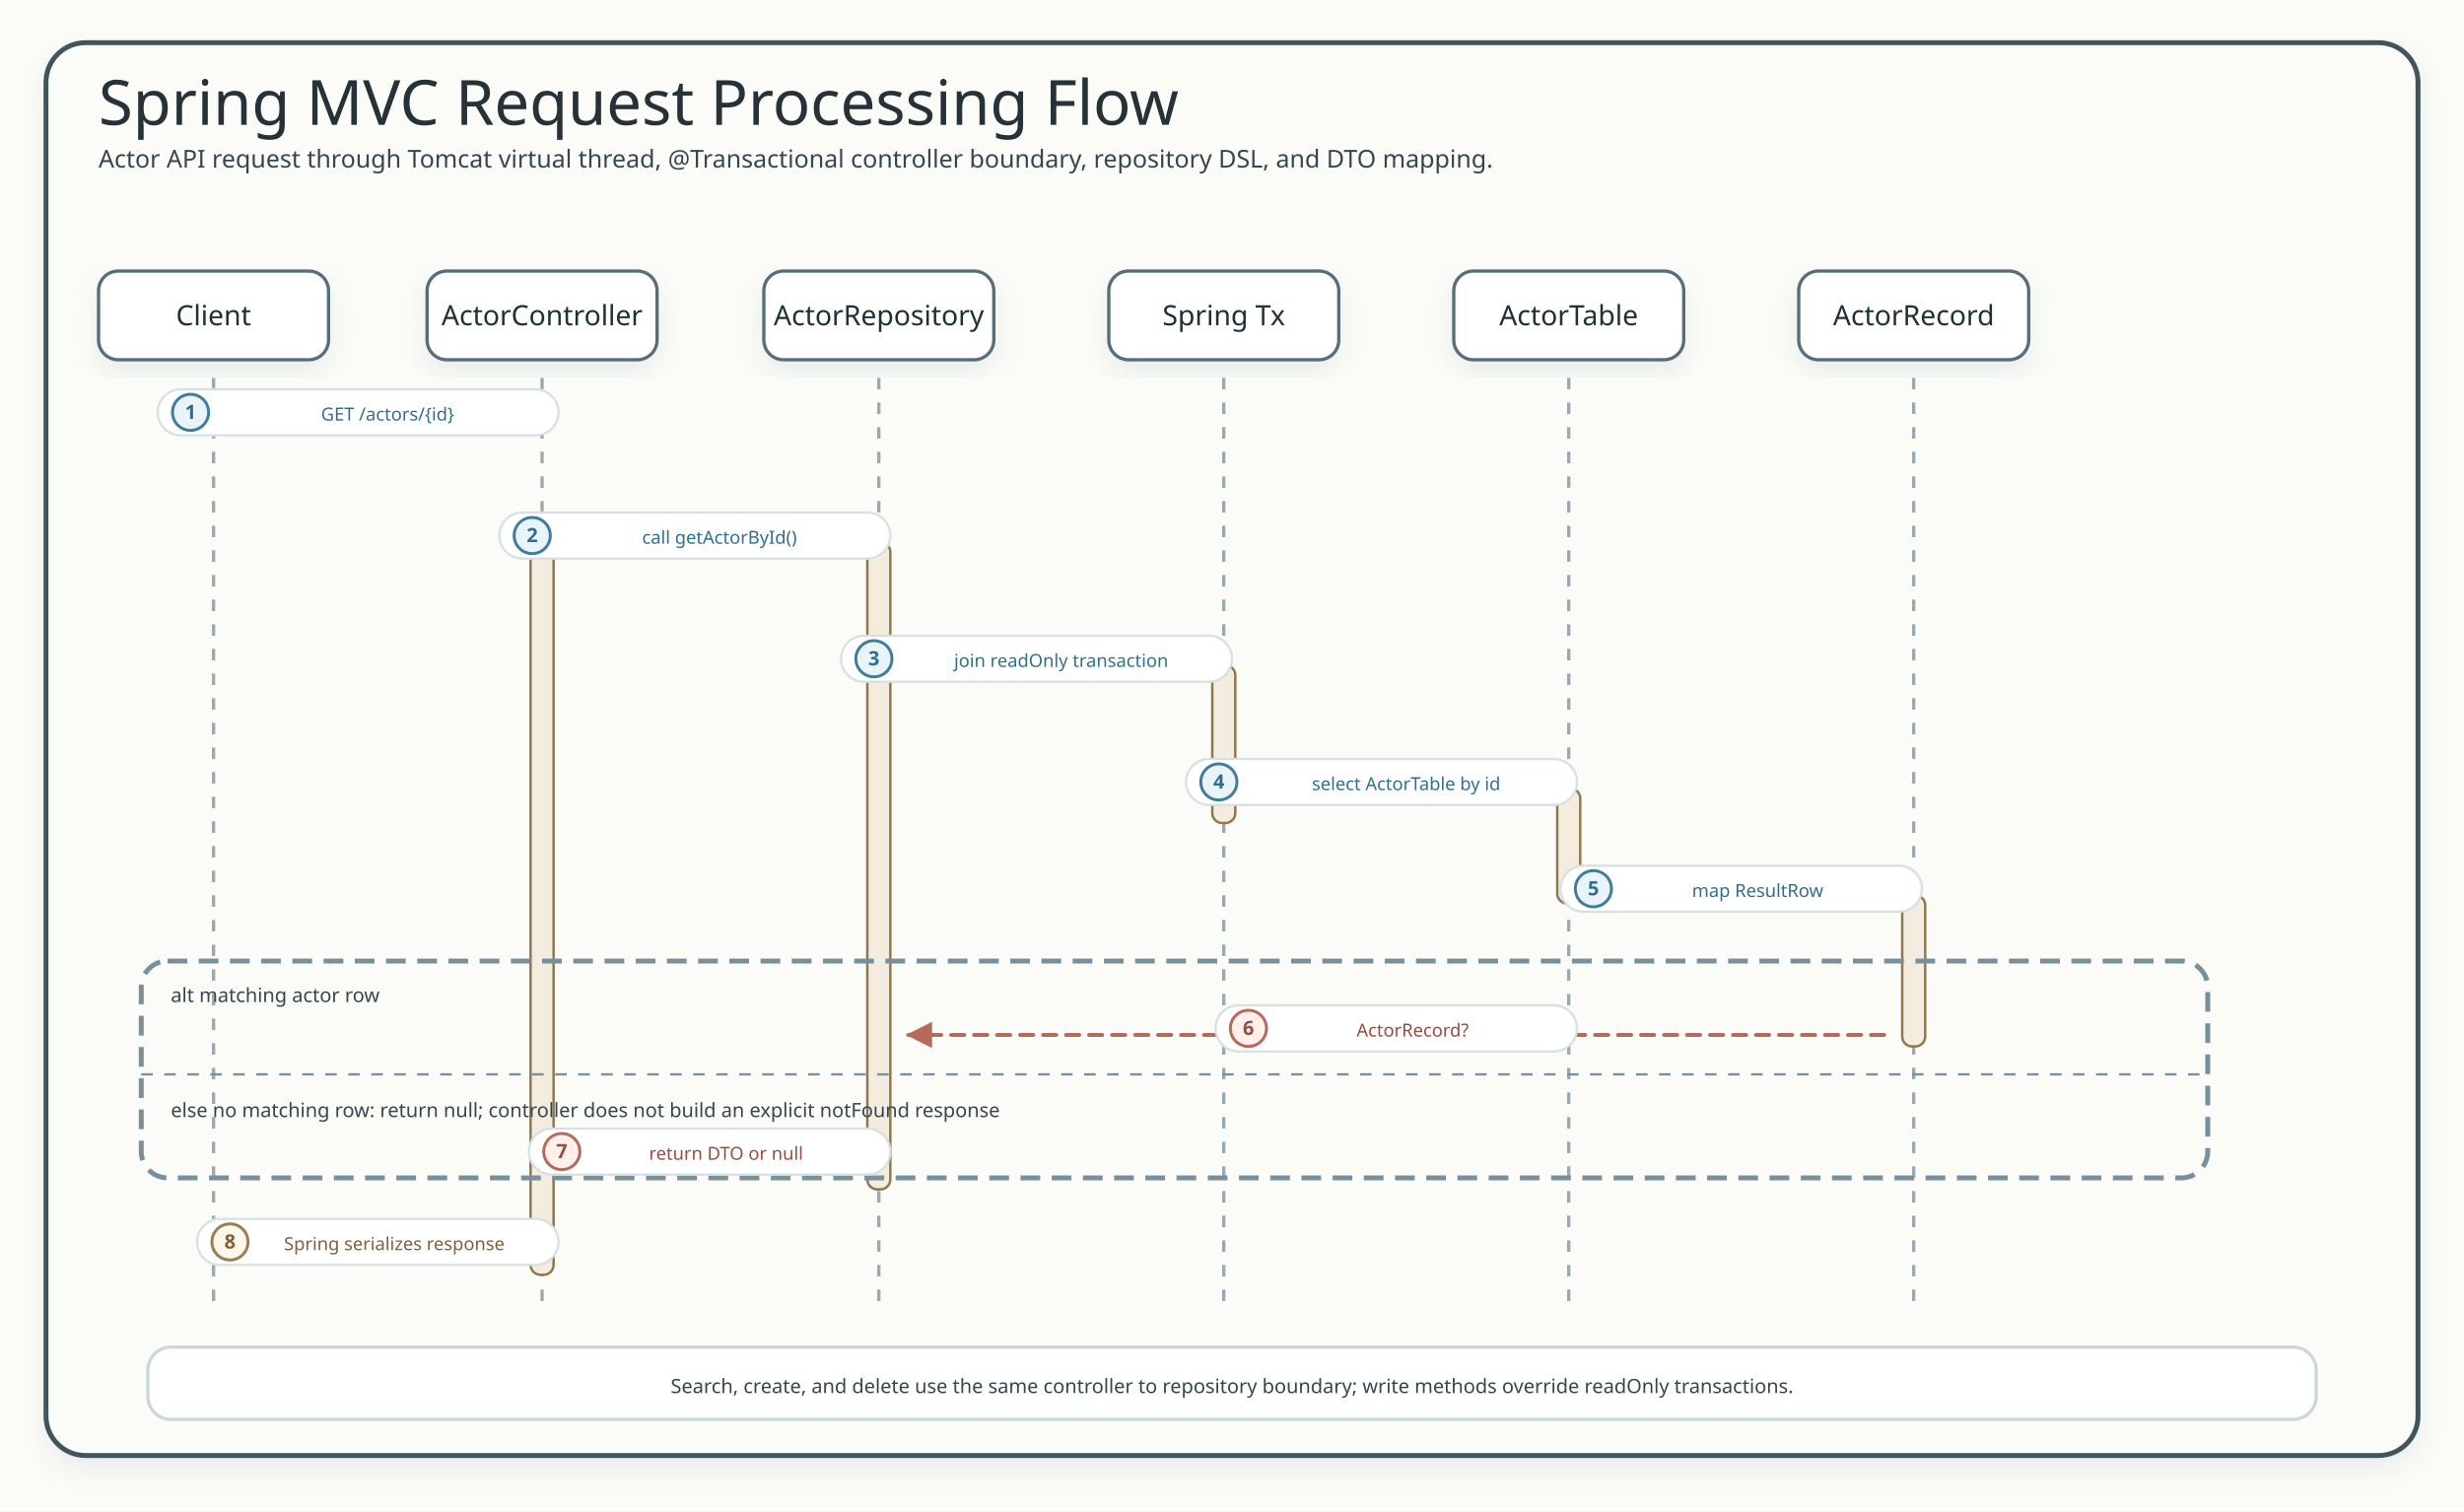
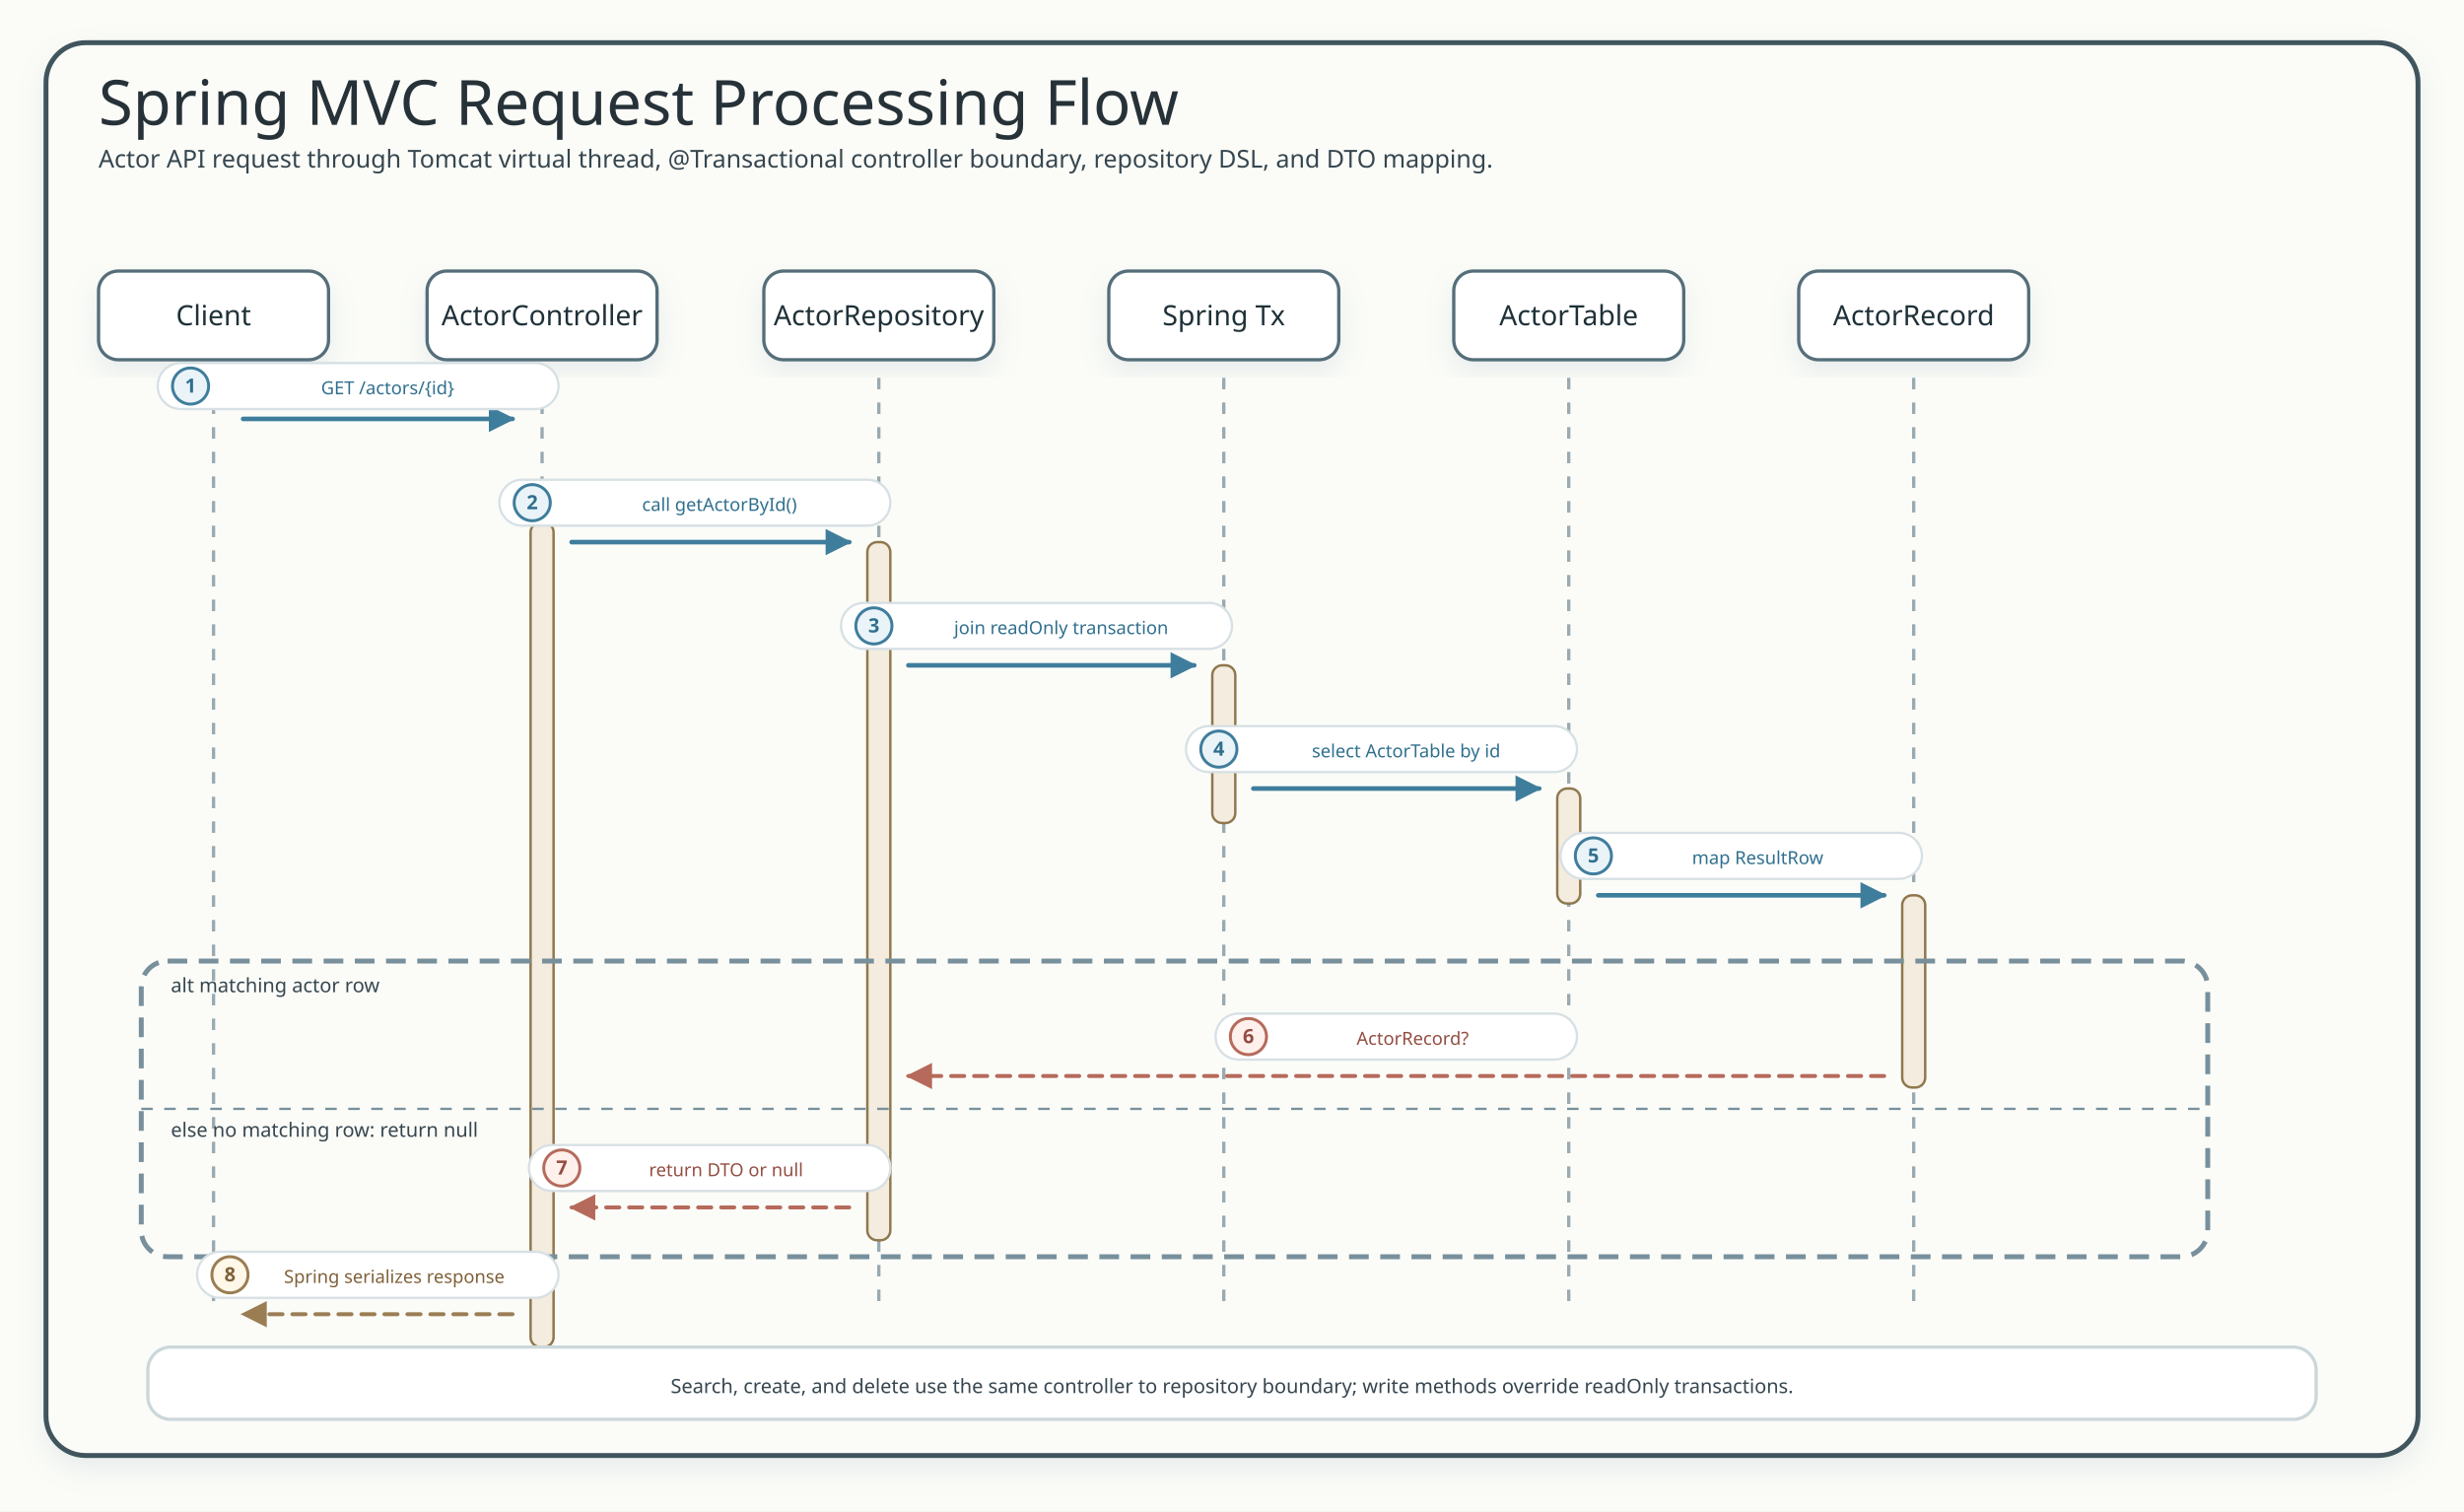
<svg xmlns="http://www.w3.org/2000/svg" width="1500" height="920" viewBox="0 0 1500 920">
  <defs>
    <filter id="shadow" x="-20%" y="-20%" width="140%" height="140%">
      <feDropShadow dx="0" dy="7" stdDeviation="8" flood-color="#8298a3" flood-opacity=".16" />
    </filter>
    <marker id="arrow" markerUnits="userSpaceOnUse" markerWidth="16" markerHeight="16" viewBox="0 0 10 10" refX="9" refY="5" orient="auto">
      <path d="M 0 0 L 10 5 L 0 10 Z" fill="#3f7d9c" stroke="#3f7d9c" stroke-width="0" stroke-dasharray="none" style="stroke-dasharray:none!important" />
    </marker>
    <marker id="arrowSoft" markerUnits="userSpaceOnUse" markerWidth="16" markerHeight="16" viewBox="0 0 10 10" refX="9" refY="5" orient="auto">
      <path d="M 0 0 L 10 5 L 0 10 Z" fill="#9b7d54" stroke="#9b7d54" stroke-width="0" stroke-dasharray="none" style="stroke-dasharray:none!important" />
    </marker>
    <marker id="arrowBranch" markerUnits="userSpaceOnUse" markerWidth="16" markerHeight="16" viewBox="0 0 10 10" refX="9" refY="5" orient="auto">
      <path d="M 0 0 L 10 5 L 0 10 Z" fill="#b66a5b" stroke="#b66a5b" stroke-width="0" stroke-dasharray="none" style="stroke-dasharray:none!important" />
    </marker>
    <style>
    svg{font-family:"Architects Daughter","Comic Mono",ui-sans-serif,system-ui,sans-serif}.canvas{fill:#fbfcf8}.frame{fill:#fbfcf8;stroke:#41545d;stroke-width:3;filter:url(#shadow)}.title{font-family:"Architects Daughter";font-size:38px;fill:#263238}.subtitle,.msg,.footer,.altText,.badgeText{font-family:"Comic Mono";fill:#36464f}.subtitle{font-size:15px}.header,.head{fill:#ffffff;stroke:#546e7a;stroke-width:2;filter:url(#shadow)}.participant,.headText{font-family:"Architects Daughter";font-size:17px;fill:#1f3138}.life{fill:none;stroke:#9aaab1;stroke-width:2;stroke-dasharray:7 8}.activation{fill:#f3ecdf;stroke:#8f784e;stroke-width:1.5}.msg{font-size:11px}.call{fill:none;stroke:#3f7d9c;stroke-width:2.8;stroke-linecap:round;stroke-linejoin:round;marker-end:url(#arrow)}.return{fill:none;stroke:#9b7d54;stroke-width:2.4;stroke-dasharray:8 6;stroke-linecap:round;stroke-linejoin:round;marker-end:url(#arrowSoft)}.branchReturn{stroke:#b66a5b;marker-end:url(#arrowBranch)}.label,.labelBox{fill:#ffffff;stroke:#d7e0e4;stroke-width:1.4}.badge{fill:#eaf4f8;stroke:#3f7d9c;stroke-width:1.8}.badge.returnBadge{fill:#fff7e8;stroke:#9b7d54}.badge.branchBadge{fill:#fff0ec;stroke:#b66a5b}.badgeText{font-size:12px;font-weight:700}.callText,.badgeText.callText{fill:#2f6f8e}.returnText,.badgeText.returnText{fill:#7f6038}.branchText,.badgeText.branchText{fill:#934d42}.alt{fill:none;stroke:#78909c;stroke-width:3;stroke-dasharray:12 7}.altDivider{stroke:#78909c;stroke-width:1.4;stroke-dasharray:7 7}.altText{font-size:12px}.note{fill:#ffffff;stroke:#ccd7da;stroke-width:2}
  </style>
  </defs>
  <rect class="canvas" width="1500" height="920" />
  <rect class="frame" x="28" y="26" width="1444" height="860" rx="24" />
  <text class="title" x="60" y="76">Spring MVC Request Processing Flow</text>
  <text class="subtitle" x="60" y="102">Actor API request through Tomcat virtual thread, @Transactional controller boundary, repository DSL, and DTO mapping.</text>
  <rect class="header head" x="60" y="165" width="140" height="54" rx="12" />
  <text class="participant headText" x="130" y="198" text-anchor="middle">Client</text>
  <path class="life" d="M130 230 V800" />
  <rect class="header head" x="260" y="165" width="140" height="54" rx="12" />
  <text class="participant headText" x="330" y="198" text-anchor="middle">ActorController</text>
  <path class="life" d="M330 230 V800" />
  <rect class="header head" x="465" y="165" width="140" height="54" rx="12" />
  <text class="participant headText" x="535" y="198" text-anchor="middle">ActorRepository</text>
  <path class="life" d="M535 230 V800" />
  <rect class="header head" x="675" y="165" width="140" height="54" rx="12" />
  <text class="participant headText" x="745" y="198" text-anchor="middle">Spring Tx</text>
  <path class="life" d="M745 230 V800" />
  <rect class="header head" x="885" y="165" width="140" height="54" rx="12" />
  <text class="participant headText" x="955" y="198" text-anchor="middle">ActorTable</text>
  <path class="life" d="M955 230 V800" />
  <rect class="header head" x="1095" y="165" width="140" height="54" rx="12" />
  <text class="participant headText" x="1165" y="198" text-anchor="middle">ActorRecord</text>
  <path class="life" d="M1165 230 V800" />
-   <rect x="323" y="318" width="14" height="458" rx="6" class="activation" />
-   <rect x="528" y="330" width="14" height="394" rx="6" class="activation" />
+   <rect x="323" y="318" width="14" height="502" rx="6" class="activation" />
+   <rect x="528" y="330" width="14" height="425" rx="6" class="activation" />
  <rect x="738" y="405" width="14" height="96" rx="6" class="activation" />
  <rect x="948" y="480" width="14" height="70" rx="6" class="activation" />
-   <rect x="1158" y="545" width="14" height="92" rx="6" class="activation" />
-   <rect class="alt" x="86" y="585" width="1258" height="132" rx="16" />
-   <text class="altText" x="104" y="610">alt matching actor row</text>
-   <path class="altDivider" d="M86 654 H1344" />
-   <text class="altText" x="104" y="680">else no matching row: return null; controller does not build an explicit notFound response</text>
+   <rect x="1158" y="545" width="14" height="117" rx="6" class="activation" />
+   <rect class="alt" x="86" y="585" width="1258" height="180" rx="16" />
+   <text class="altText" x="104" y="604">alt matching actor row</text>
+   <path class="altDivider" d="M86 675 H1344" />
+   <text class="altText" x="104" y="692">else no matching row: return null</text>
  <path class="call" d="M148 255 H312" />
-   <rect class="label labelBox" x="96" y="237" width="244" height="28" rx="14" />
-   <circle cx="116" cy="251" r="11" class="badge" />
-   <text x="116" y="255" text-anchor="middle" class="badgeText callText">1</text>
-   <text class="msg callText" x="236" y="256" text-anchor="middle">GET /actors/{id}</text>
+   <rect class="label labelBox" x="96" y="221" width="244" height="28" rx="14" />
+   <circle cx="116" cy="235" r="11" class="badge" />
+   <text x="116" y="239" text-anchor="middle" class="badgeText callText">1</text>
+   <text class="msg callText" x="236" y="240" text-anchor="middle">GET /actors/{id}</text>
  <path class="call" d="M348 330 H517" />
-   <rect class="label labelBox" x="304" y="312" width="238" height="28" rx="14" />
-   <circle cx="324" cy="326" r="11" class="badge" />
-   <text x="324" y="330" text-anchor="middle" class="badgeText callText">2</text>
-   <text class="msg callText" x="438" y="331" text-anchor="middle">call getActorById()</text>
+   <rect class="label labelBox" x="304" y="292" width="238" height="28" rx="14" />
+   <circle cx="324" cy="306" r="11" class="badge" />
+   <text x="324" y="310" text-anchor="middle" class="badgeText callText">2</text>
+   <text class="msg callText" x="438" y="311" text-anchor="middle">call getActorById()</text>
  <path class="call" d="M553 405 H727" />
-   <rect class="label labelBox" x="512" y="387" width="238" height="28" rx="14" />
-   <circle cx="532" cy="401" r="11" class="badge" />
-   <text x="532" y="405" text-anchor="middle" class="badgeText callText">3</text>
-   <text class="msg callText" x="646" y="406" text-anchor="middle">join readOnly transaction</text>
+   <rect class="label labelBox" x="512" y="367" width="238" height="28" rx="14" />
+   <circle cx="532" cy="381" r="11" class="badge" />
+   <text x="532" y="385" text-anchor="middle" class="badgeText callText">3</text>
+   <text class="msg callText" x="646" y="386" text-anchor="middle">join readOnly transaction</text>
  <path class="call" d="M763 480 H937" />
-   <rect class="label labelBox" x="722" y="462" width="238" height="28" rx="14" />
-   <circle cx="742" cy="476" r="11" class="badge" />
-   <text x="742" y="480" text-anchor="middle" class="badgeText callText">4</text>
-   <text class="msg callText" x="856" y="481" text-anchor="middle">select ActorTable by id</text>
+   <rect class="label labelBox" x="722" y="442" width="238" height="28" rx="14" />
+   <circle cx="742" cy="456" r="11" class="badge" />
+   <text x="742" y="460" text-anchor="middle" class="badgeText callText">4</text>
+   <text class="msg callText" x="856" y="461" text-anchor="middle">select ActorTable by id</text>
  <path class="call" d="M973 545 H1147" />
-   <rect class="label labelBox" x="950" y="527" width="220" height="28" rx="14" />
-   <circle cx="970" cy="541" r="11" class="badge" />
-   <text x="970" y="545" text-anchor="middle" class="badgeText callText">5</text>
-   <text class="msg callText" x="1070" y="546" text-anchor="middle">map ResultRow</text>
-   <path class="return branchReturn" stroke="#b66a5b" marker-end="url(#arrowBranch)" d="M1147 630 H553" />
-   <rect class="label labelBox" x="740" y="612" width="220" height="28" rx="14" />
-   <circle cx="760" cy="626" r="11" class="badge branchBadge" />
-   <text x="760" y="630" text-anchor="middle" class="badgeText branchText">6</text>
-   <text class="msg branchText" x="860" y="631" text-anchor="middle">ActorRecord?</text>
-   <path class="return branchReturn" stroke="#b66a5b" marker-end="url(#arrowBranch)" d="M517 705 H348" />
-   <rect class="label labelBox" x="322" y="687" width="220" height="28" rx="14" />
-   <circle cx="342" cy="701" r="11" class="badge branchBadge" />
-   <text x="342" y="705" text-anchor="middle" class="badgeText branchText">7</text>
-   <text class="msg branchText" x="442" y="706" text-anchor="middle">return DTO or null</text>
-   <path class="return" d="M312 760 H148" />
-   <rect class="label labelBox" x="120" y="742" width="220" height="28" rx="14" />
-   <circle cx="140" cy="756" r="11" class="badge returnBadge" />
-   <text x="140" y="760" text-anchor="middle" class="badgeText returnText">8</text>
-   <text class="msg returnText" x="240" y="761" text-anchor="middle">Spring serializes response</text>
+   <rect class="label labelBox" x="950" y="507" width="220" height="28" rx="14" />
+   <circle cx="970" cy="521" r="11" class="badge" />
+   <text x="970" y="525" text-anchor="middle" class="badgeText callText">5</text>
+   <text class="msg callText" x="1070" y="526" text-anchor="middle">map ResultRow</text>
+   <path class="return branchReturn" stroke="#b66a5b" marker-end="url(#arrowBranch)" d="M1147 655 H553" />
+   <rect class="label labelBox" x="740" y="617" width="220" height="28" rx="14" />
+   <circle cx="760" cy="631" r="11" class="badge branchBadge" />
+   <text x="760" y="635" text-anchor="middle" class="badgeText branchText">6</text>
+   <text class="msg branchText" x="860" y="636" text-anchor="middle">ActorRecord?</text>
+   <path class="return branchReturn" stroke="#b66a5b" marker-end="url(#arrowBranch)" d="M517 735 H348" />
+   <rect class="label labelBox" x="322" y="697" width="220" height="28" rx="14" />
+   <circle cx="342" cy="711" r="11" class="badge branchBadge" />
+   <text x="342" y="715" text-anchor="middle" class="badgeText branchText">7</text>
+   <text class="msg branchText" x="442" y="716" text-anchor="middle">return DTO or null</text>
+   <path class="return" d="M312 800 H148" />
+   <rect class="label labelBox" x="120" y="762" width="220" height="28" rx="14" />
+   <circle cx="140" cy="776" r="11" class="badge returnBadge" />
+   <text x="140" y="780" text-anchor="middle" class="badgeText returnText">8</text>
+   <text class="msg returnText" x="240" y="781" text-anchor="middle">Spring serializes response</text>
  <rect class="note" x="90" y="820" width="1320" height="44" rx="14" />
  <text class="footer" x="750" y="848" text-anchor="middle">Search, create, and delete use the same controller to repository boundary; write methods override readOnly transactions.</text>
</svg>
